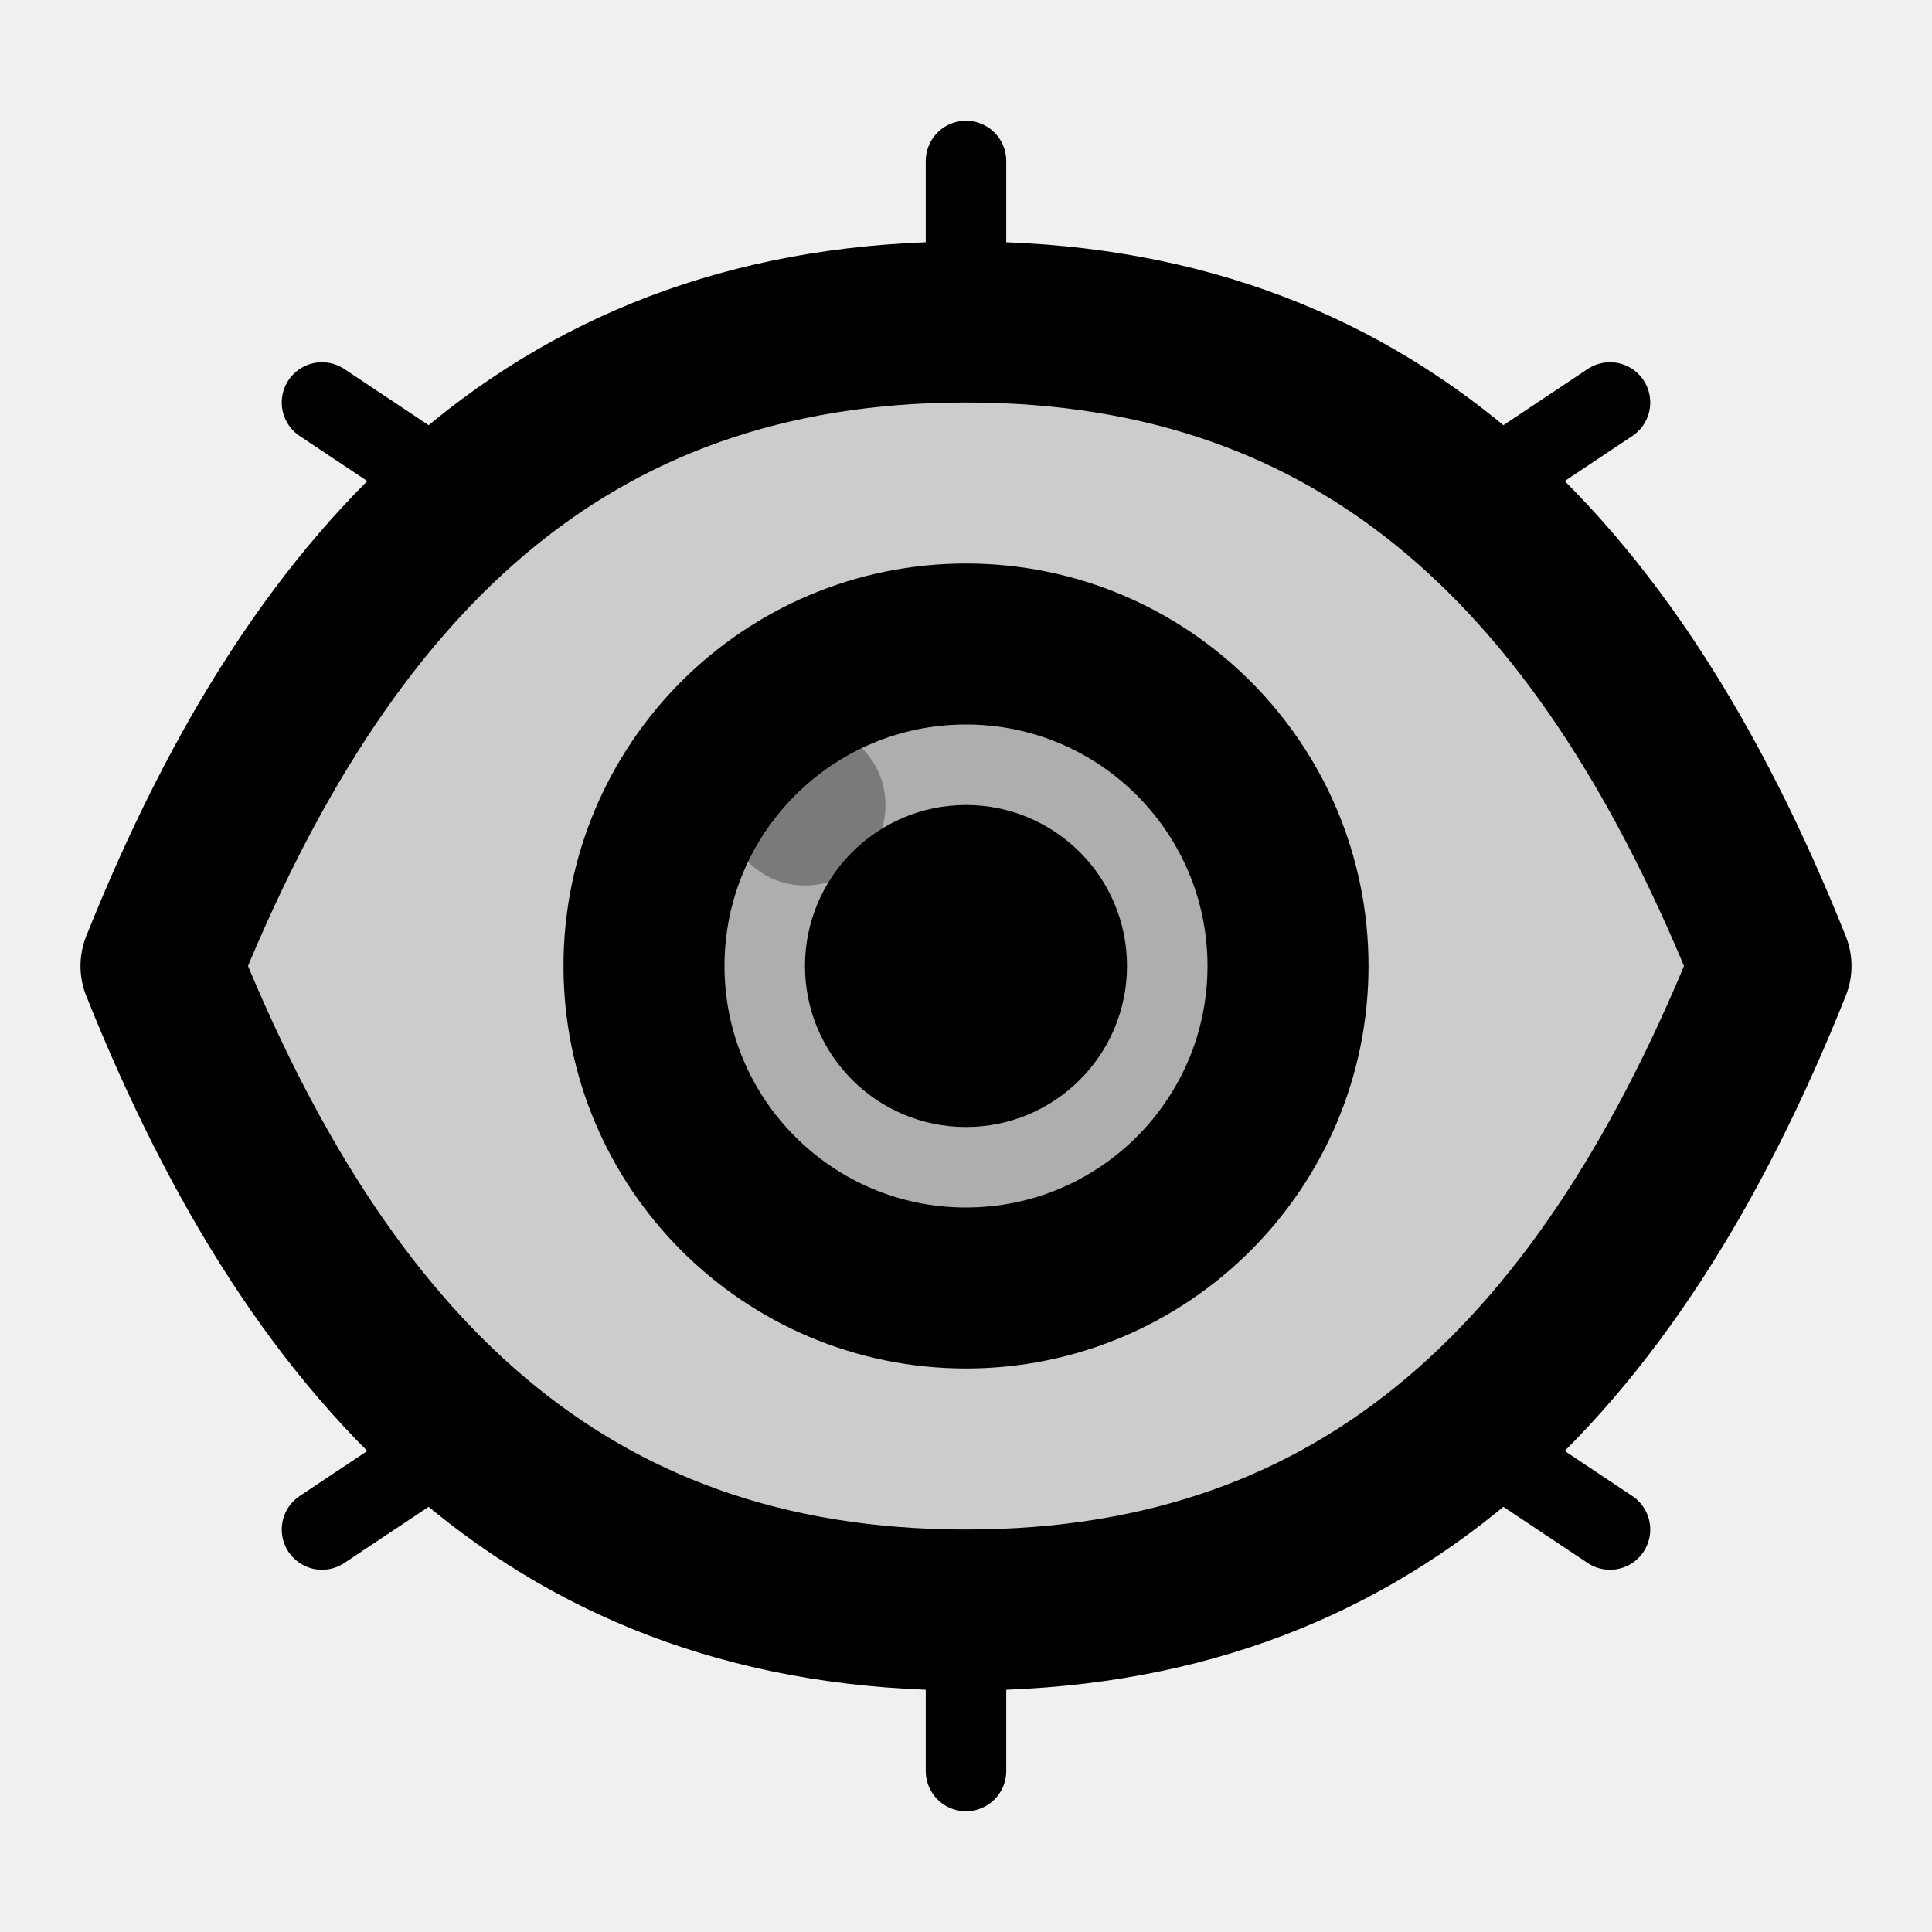
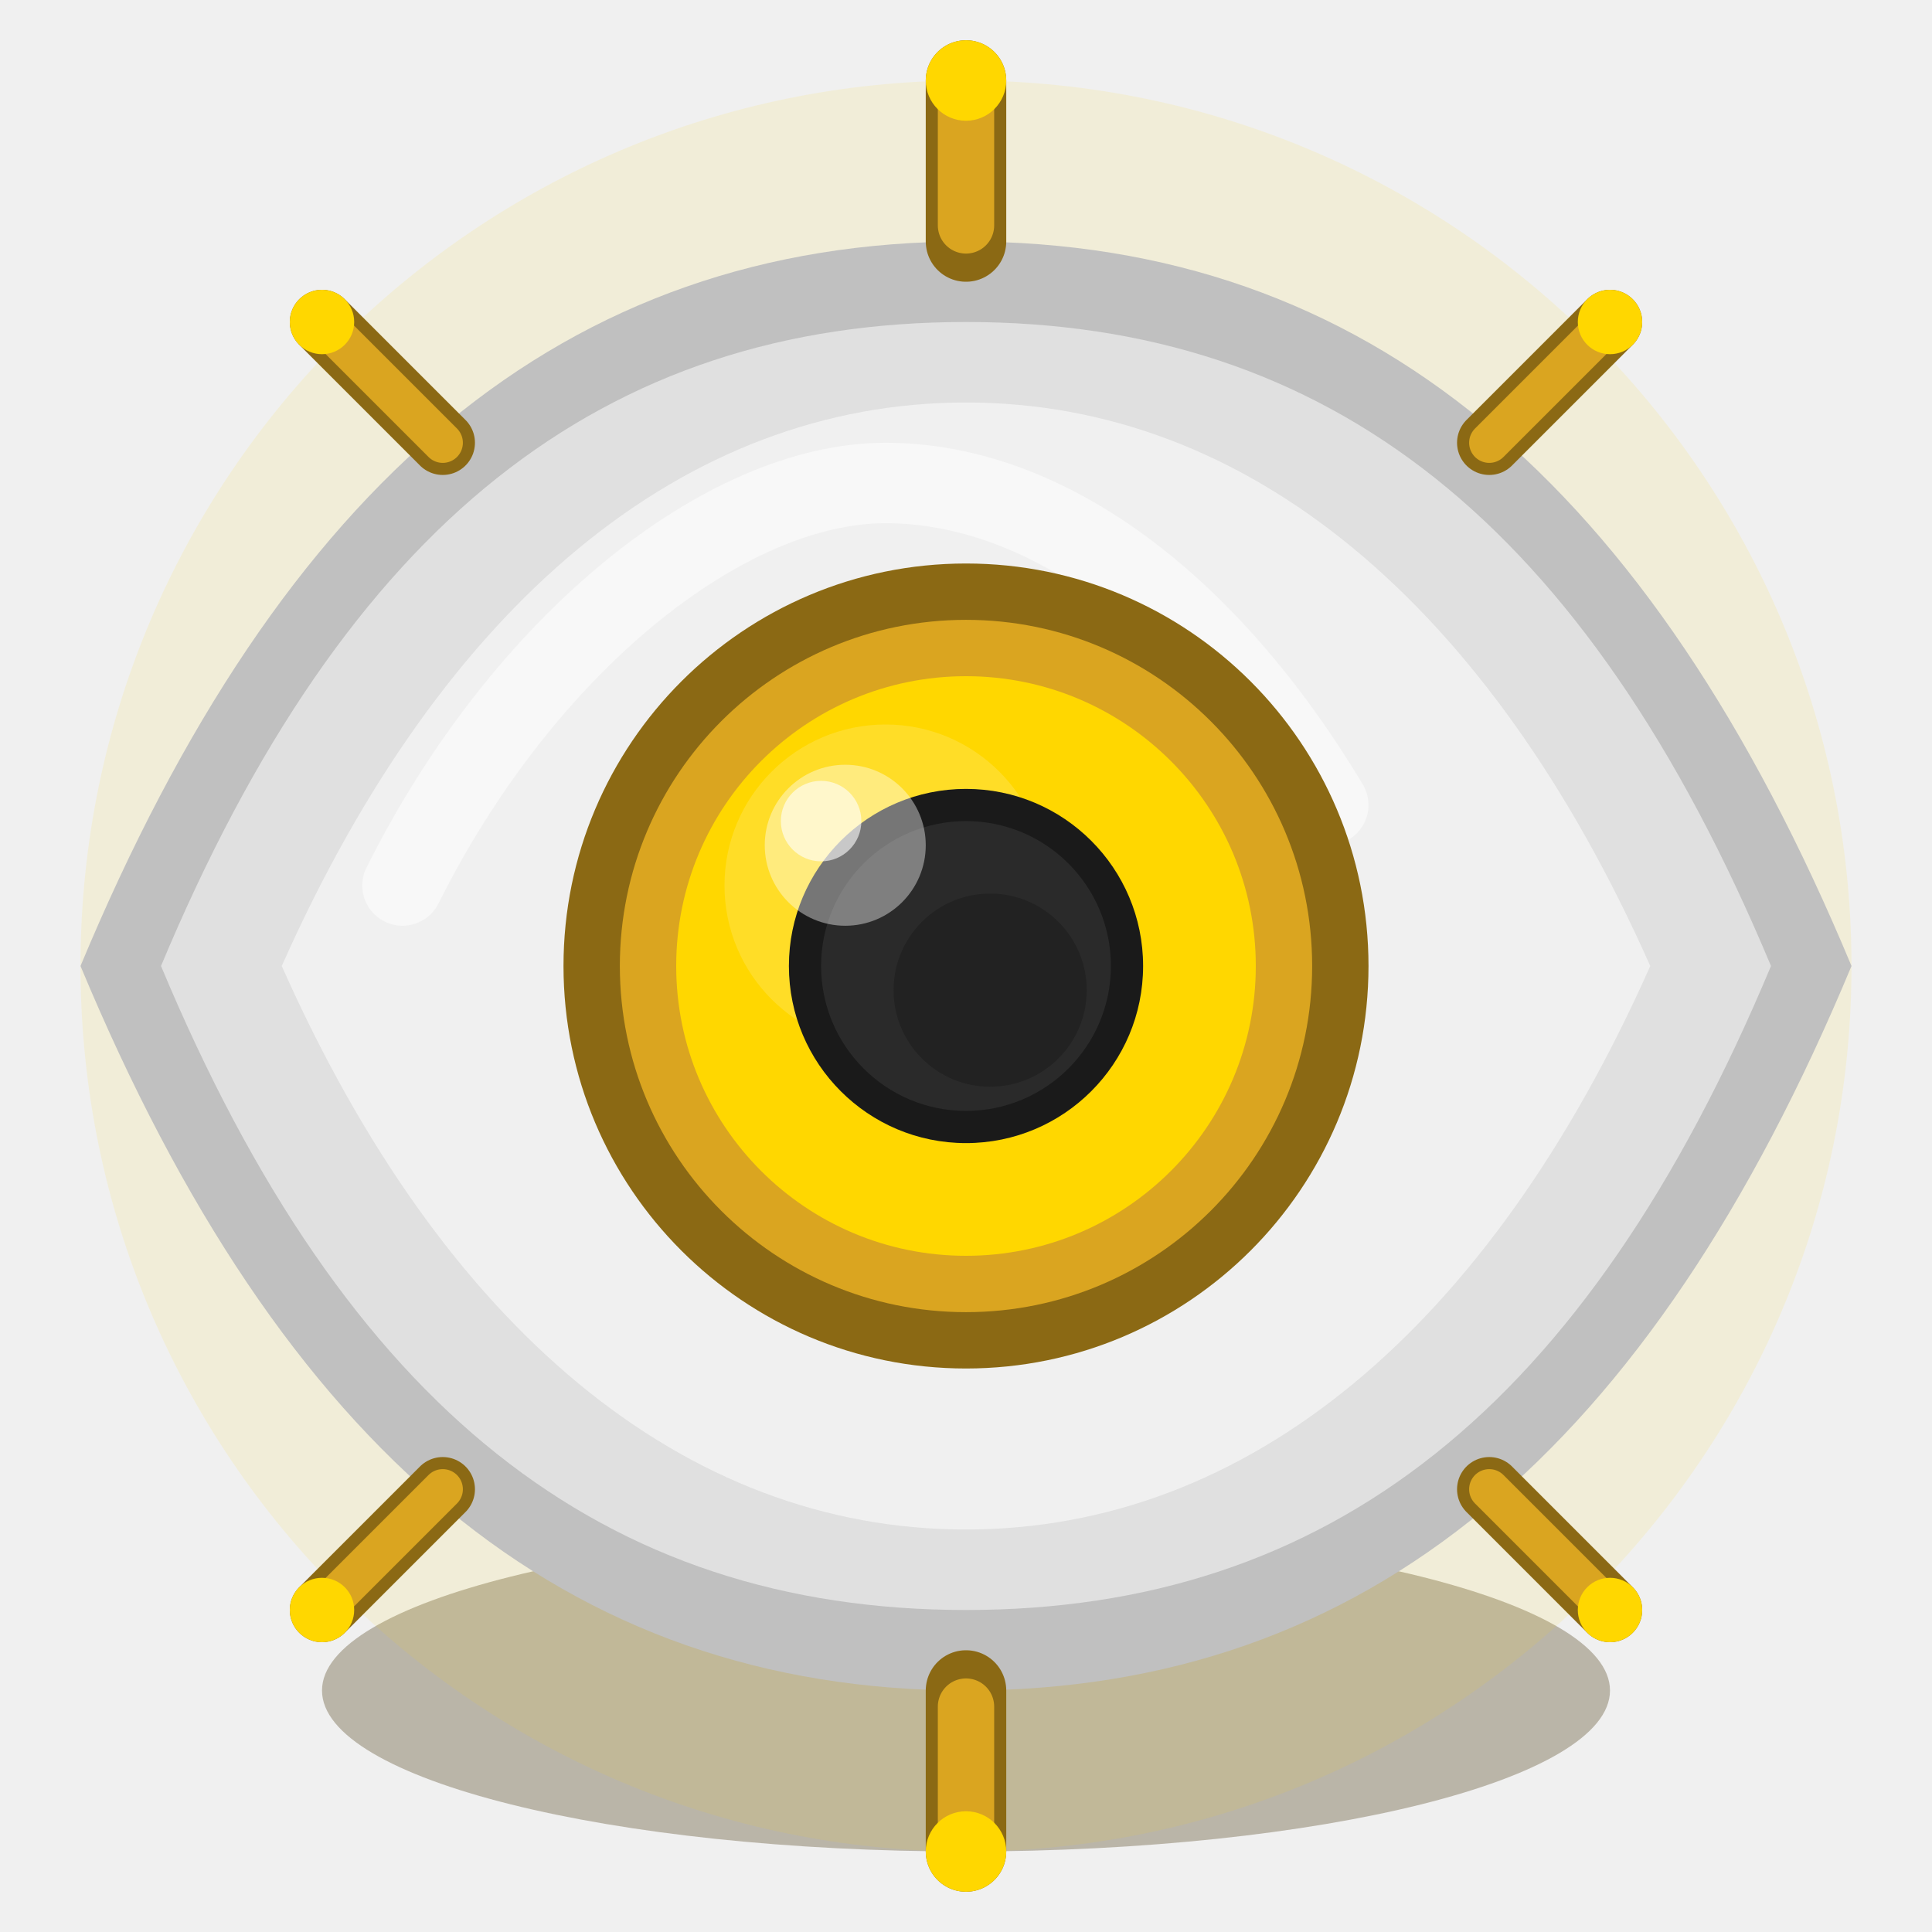
- <svg xmlns="http://www.w3.org/2000/svg" viewBox="0 0 24 24" fill="none">
-   <style>
-     .stroke { stroke: currentColor; stroke-width: 2; stroke-linecap: round; stroke-linejoin: round; fill: none; }
-     .metallic { fill: currentColor; fill-opacity: 0.15; }
-   </style>
-   <path class="stroke metallic" d="M2 12c2-5 5-8 10-8s8 3 10 8c-2 5-5 8-10 8s-8-3-10-8z" />
-   <circle class="stroke metallic" cx="12" cy="12" r="4" />
-   <circle cx="12" cy="12" r="2" fill="currentColor" />
-   <circle cx="10" cy="10" r="1" fill="currentColor" fill-opacity="0.3" />
-   <path class="stroke" d="M12 2v2M4 5l1.5 1M20 5l-1.5 1" style="stroke-width: 1;" />
-   <path class="stroke" d="M12 20v2M4 19l1.5-1M20 19l-1.5-1" style="stroke-width: 1;" />
+ <svg xmlns="http://www.w3.org/2000/svg" viewBox="0 0 24 24">
+   <ellipse cx="12" cy="21" rx="8" ry="2" fill="#3d2a00" opacity="0.3" />
+   <circle cx="12" cy="12" r="11" fill="#ffd700" opacity="0.1" />
+   <circle cx="12" cy="12" r="9" fill="#ffffff" opacity="0.08" />
+   <path d="M1 12c2.5-6 6-9 11-9s8.5 3 11 9c-2.5 6-6 9-11 9s-8.5-3-11-9z" fill="#c0c0c0" />
+   <path d="M2 12c2.3-5.5 5.5-8 10-8s7.7 2.5 10 8c-2.3 5.5-5.5 8-10 8s-7.7-2.5-10-8z" fill="#e0e0e0" />
+   <path d="M3.5 12c2-4.5 5-7 8.5-7s6.5 2.5 8.5 7c-2 4.5-5 7-8.5 7s-6.5-2.5-8.5-7z" fill="#f0f0f0" />
+   <path d="M5 11c1.5-3 4-5 6-5s4 1.5 5.5 4" fill="none" stroke="#ffffff" stroke-width="1" stroke-linecap="round" opacity="0.5" />
+   <circle cx="12" cy="12" r="5" fill="#8b6914" />
+   <circle cx="12" cy="12" r="4.3" fill="#daa520" />
+   <circle cx="12" cy="12" r="3.6" fill="#ffd700" />
+   <circle cx="11" cy="11" r="2" fill="#ffe44d" opacity="0.5" />
+   <circle cx="12" cy="12" r="2.2" fill="#1a1a1a" />
+   <circle cx="12" cy="12" r="1.8" fill="#2a2a2a" />
+   <circle cx="12.3" cy="12.3" r="1.2" fill="#1a1a1a" opacity="0.5" />
+   <circle cx="10.5" cy="10.5" r="1" fill="#ffffff" opacity="0.4" />
+   <circle cx="10.2" cy="10.2" r="0.5" fill="#ffffff" opacity="0.6" />
+   <g fill="none" stroke="#8b6914" stroke-width="1" stroke-linecap="round">
+     <path d="M12 1v2" />
+   </g>
+   <g fill="none" stroke="#daa520" stroke-width="0.7" stroke-linecap="round">
+     <path d="M12 1.2v1.6" />
+   </g>
+   <circle cx="12" cy="1" r="0.5" fill="#ffd700" />
+   <g fill="none" stroke="#8b6914" stroke-width="0.8" stroke-linecap="round">
+     <path d="M4 4l1.5 1.5" />
+     <path d="M20 4l-1.5 1.5" />
+   </g>
+   <g fill="none" stroke="#daa520" stroke-width="0.5" stroke-linecap="round">
+     <path d="M4.2 4.2l1.3 1.3" />
+     <path d="M19.8 4.2l-1.3 1.3" />
+   </g>
+   <circle cx="4" cy="4" r="0.4" fill="#ffd700" />
+   <circle cx="20" cy="4" r="0.4" fill="#ffd700" />
+   <g fill="none" stroke="#8b6914" stroke-width="1" stroke-linecap="round">
+     <path d="M12 21v2" />
+   </g>
+   <g fill="none" stroke="#daa520" stroke-width="0.7" stroke-linecap="round">
+     <path d="M12 21.2v1.6" />
+   </g>
+   <circle cx="12" cy="23" r="0.5" fill="#ffd700" />
+   <g fill="none" stroke="#8b6914" stroke-width="0.8" stroke-linecap="round">
+     <path d="M4 20l1.5-1.5" />
+     <path d="M20 20l-1.5-1.5" />
+   </g>
+   <g fill="none" stroke="#daa520" stroke-width="0.5" stroke-linecap="round">
+     <path d="M4.2 19.8l1.3-1.3" />
+     <path d="M19.8 19.8l-1.3-1.3" />
+   </g>
+   <circle cx="4" cy="20" r="0.4" fill="#ffd700" />
+   <circle cx="20" cy="20" r="0.4" fill="#ffd700" />
</svg>
